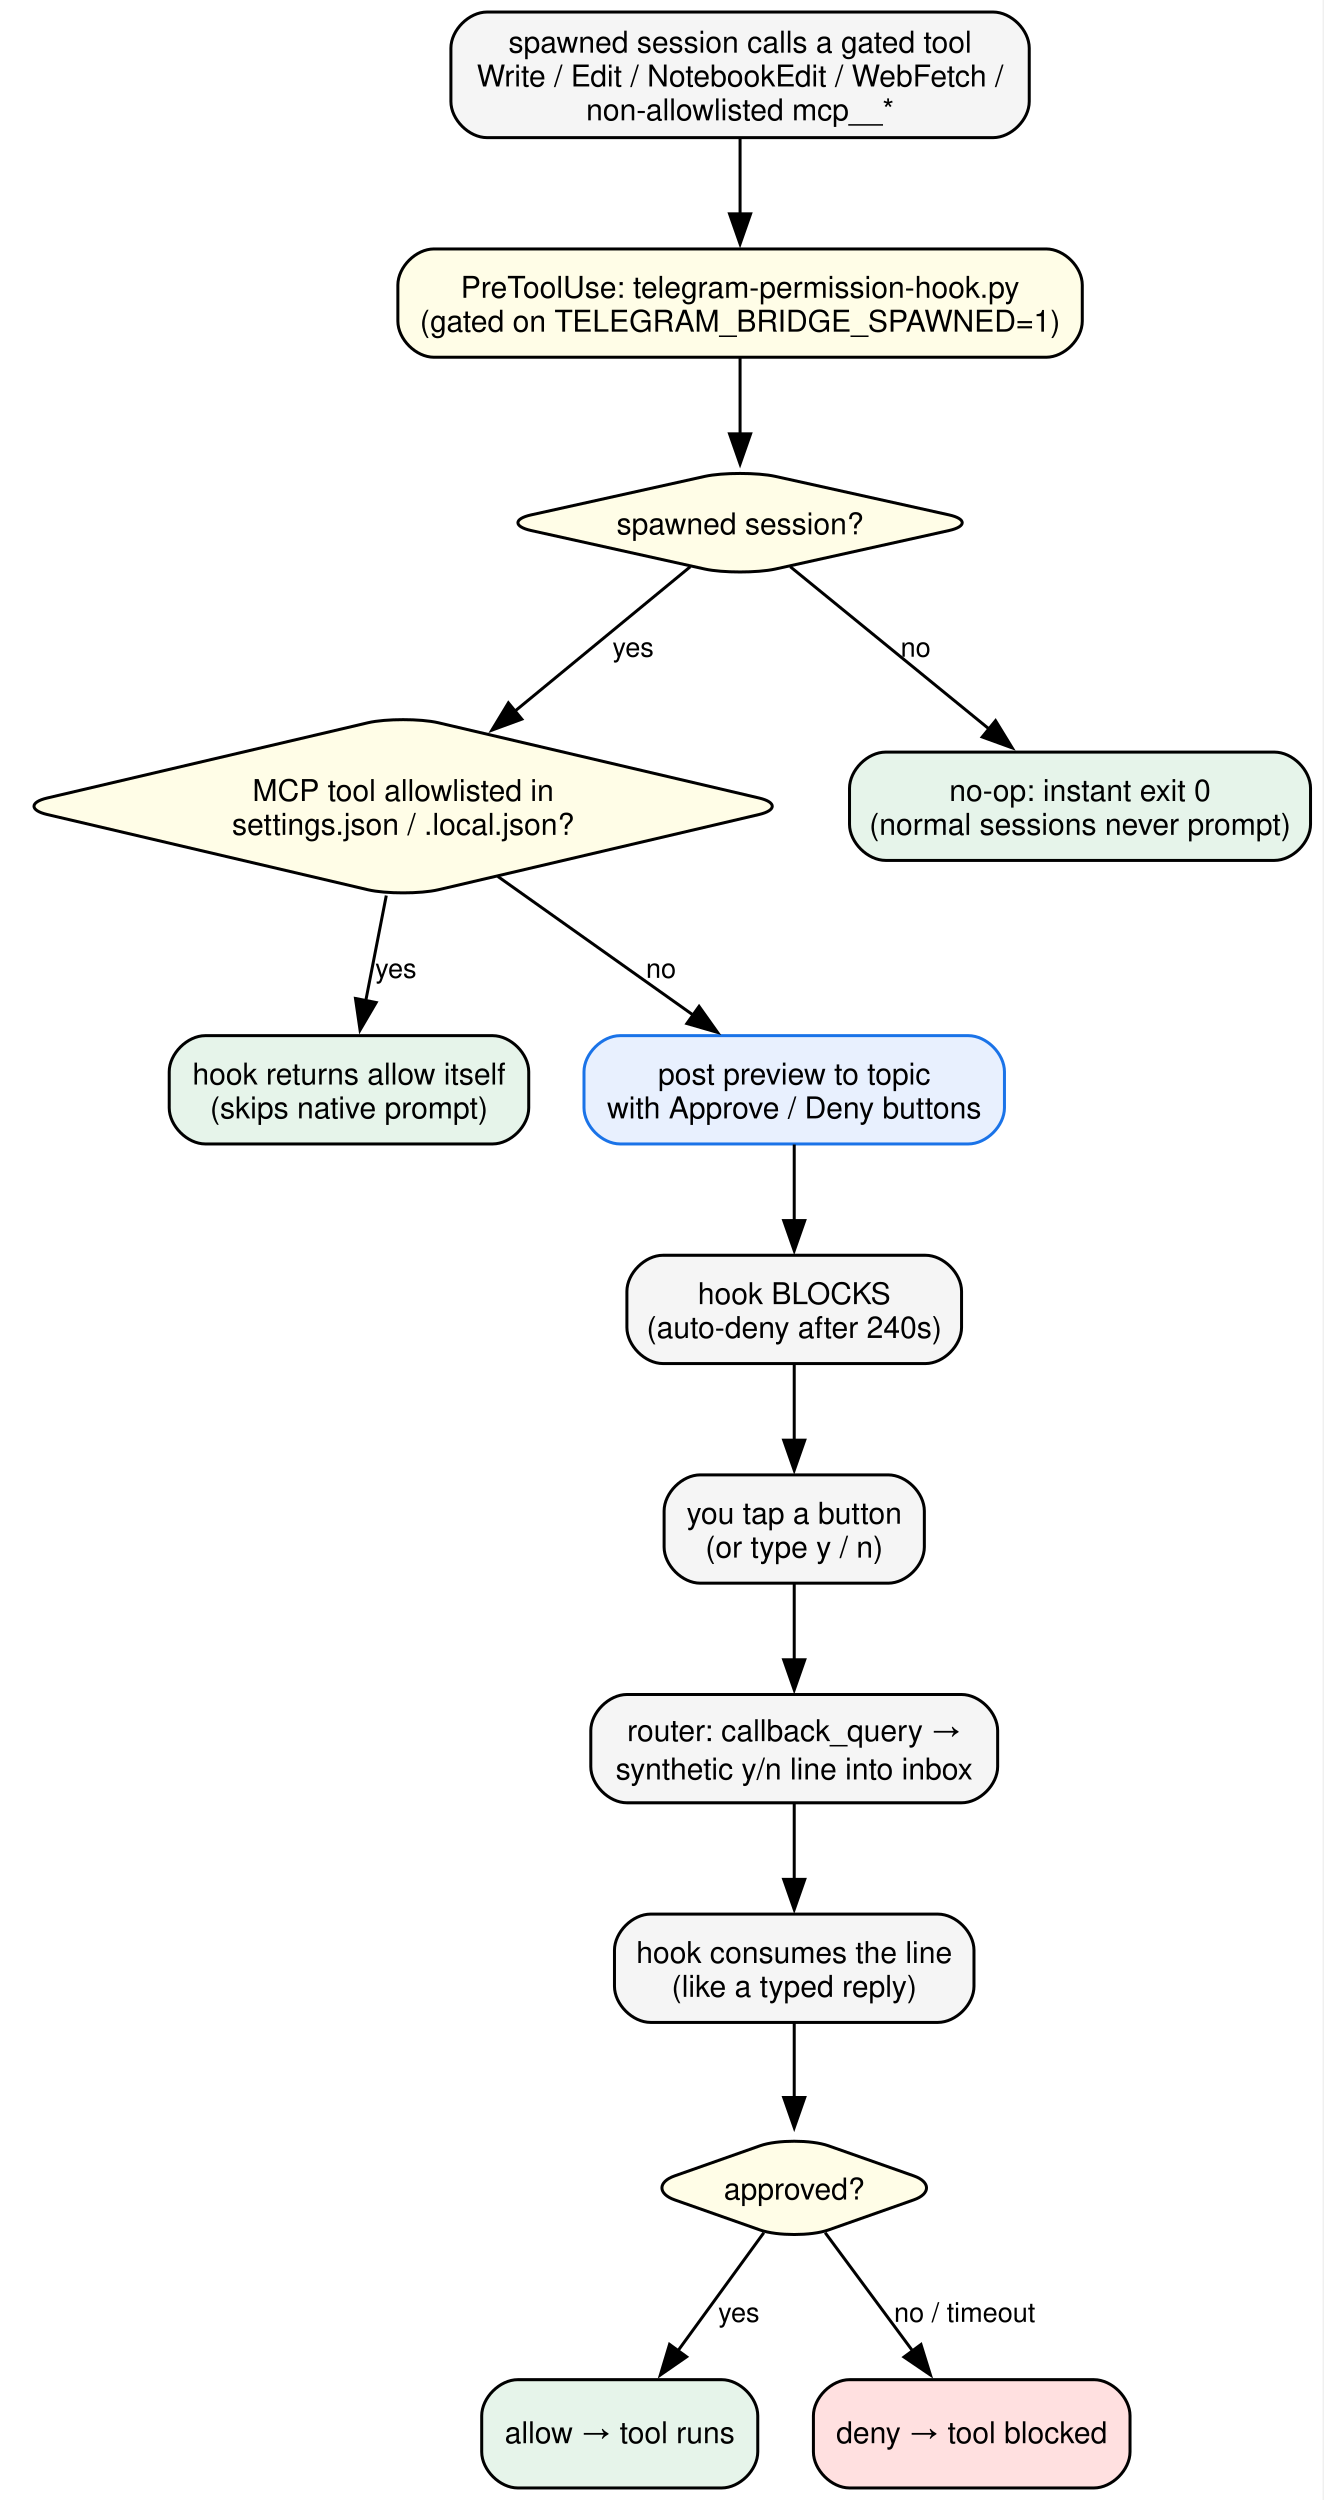
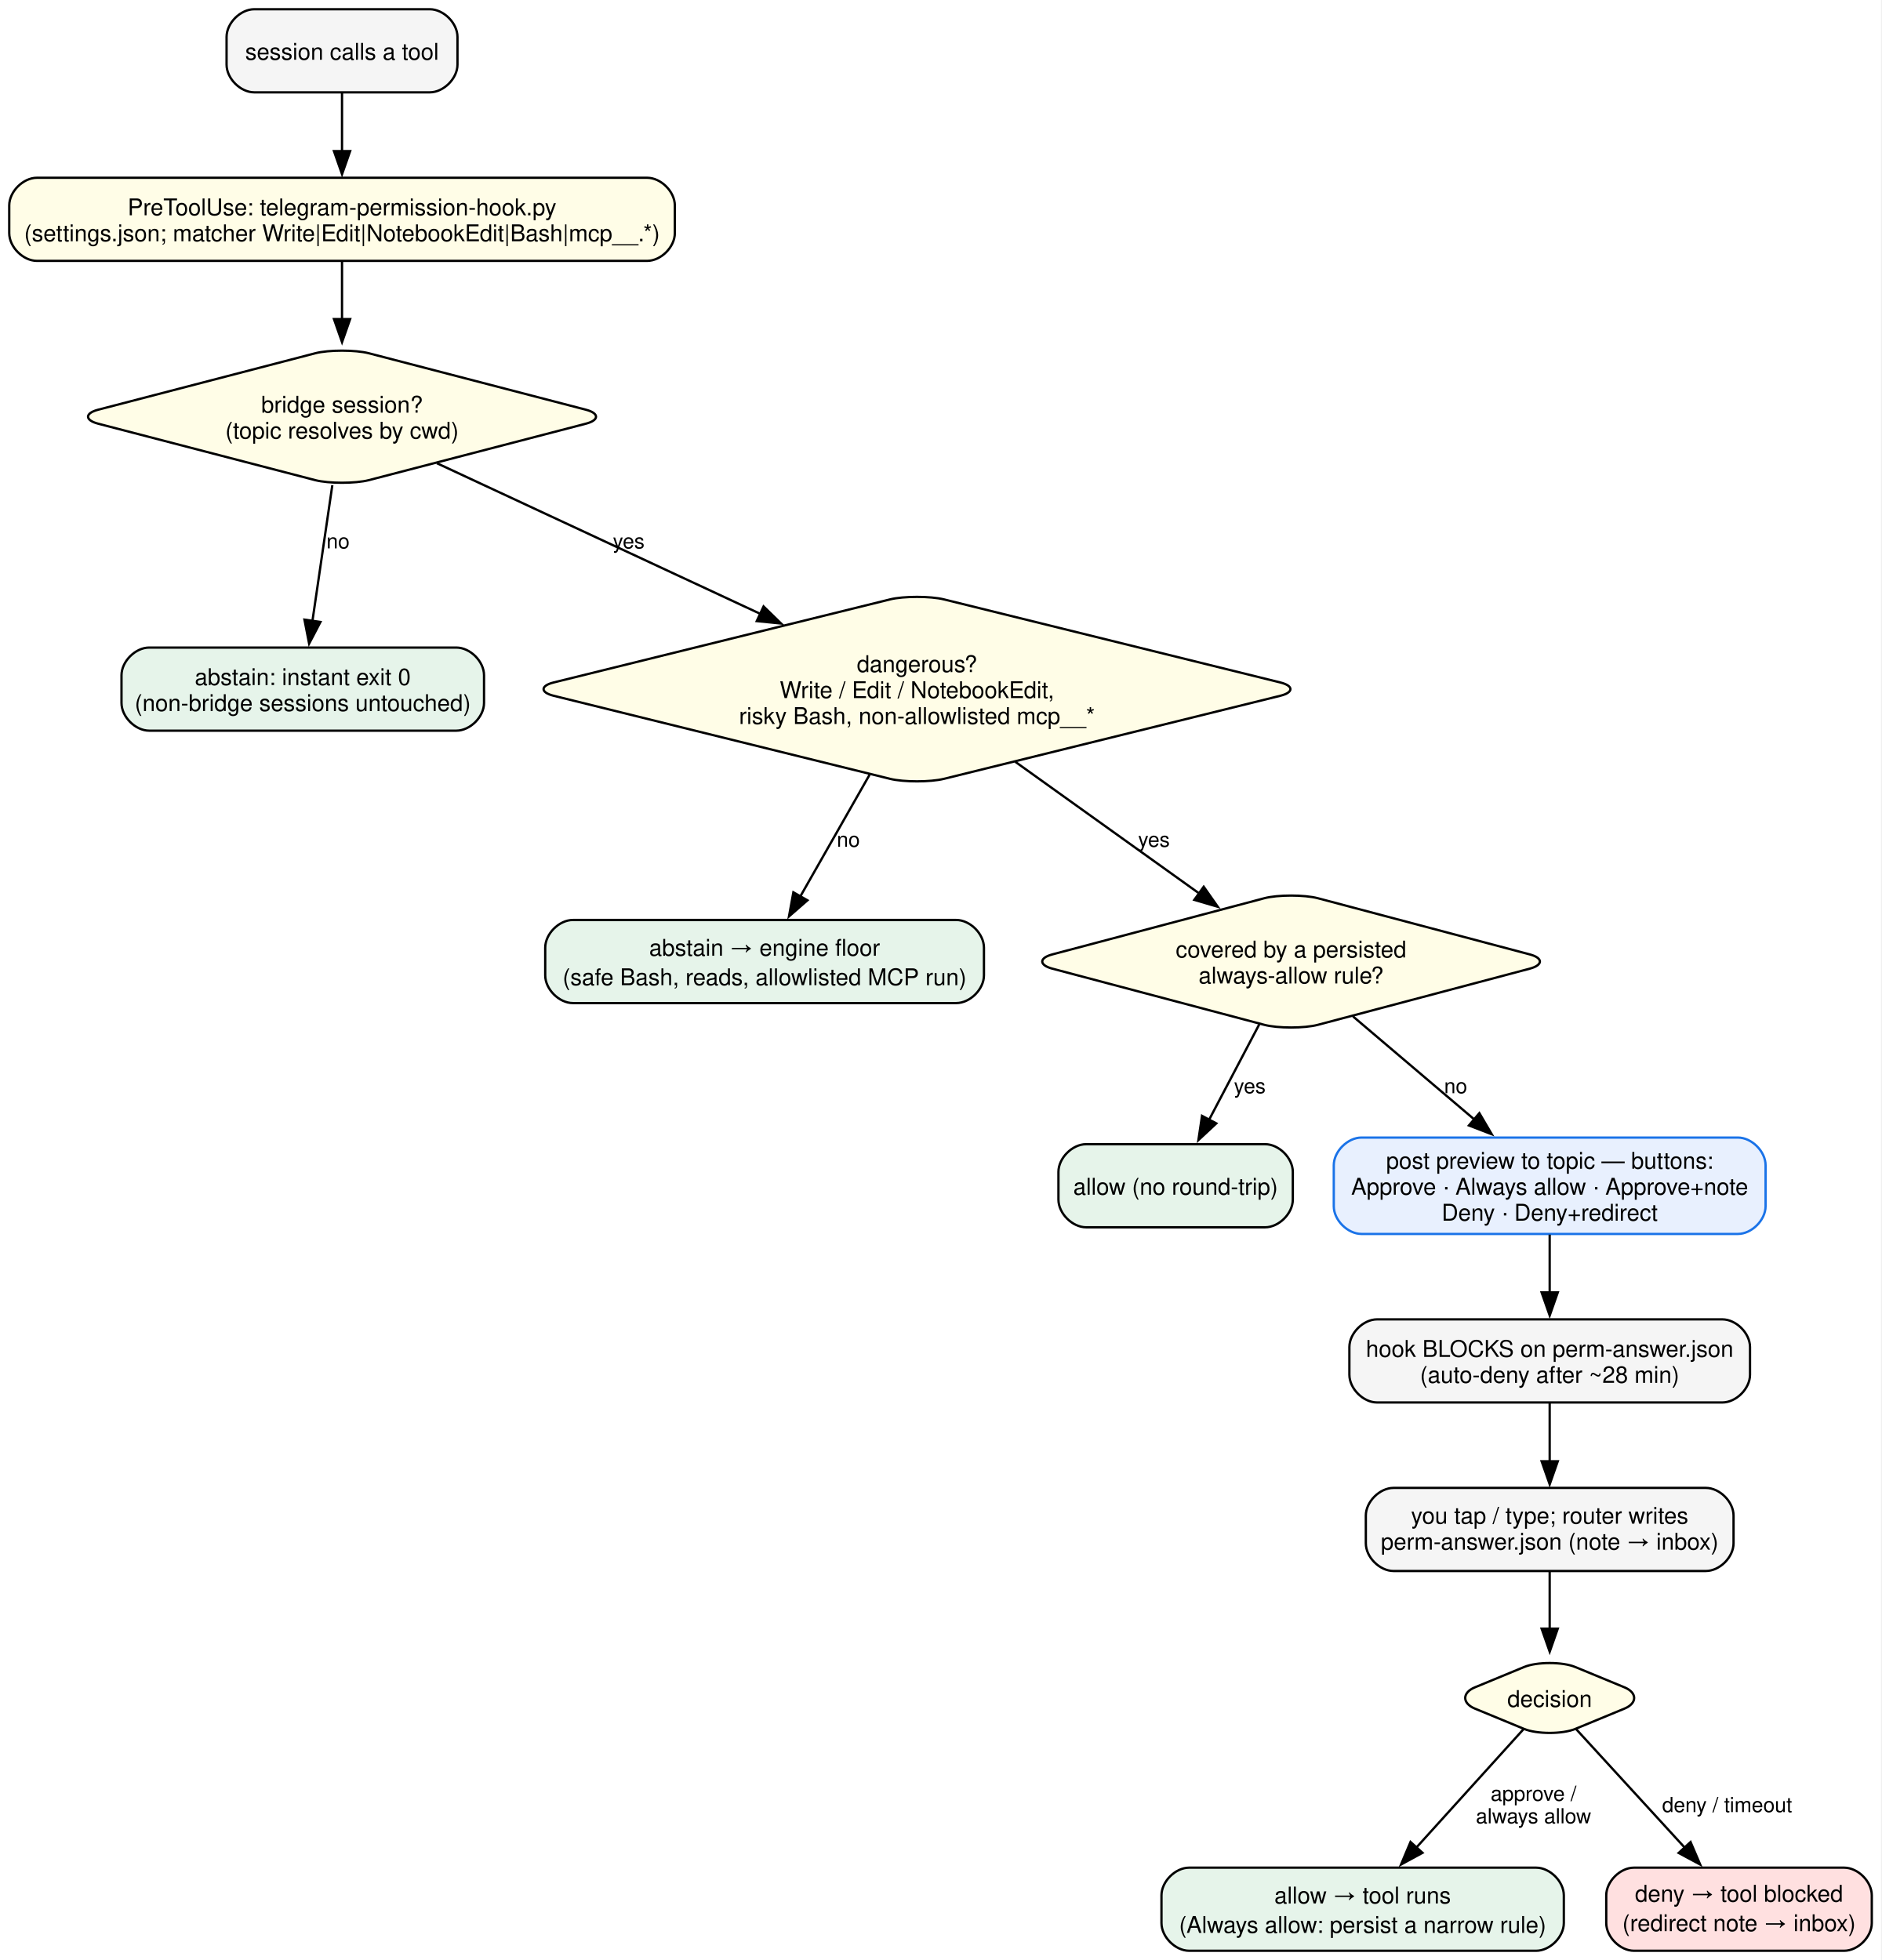
- <svg xmlns="http://www.w3.org/2000/svg" width="440pt" height="831pt" viewBox="0.00 0.00 440.00 831.00">
-   <g id="graph0" class="graph" transform="scale(1 1) rotate(0) translate(4 827)">
-     <polygon fill="white" stroke="none" points="-4,4 -4,-827 435.62,-827 435.62,4 -4,4" />
+ <svg xmlns="http://www.w3.org/2000/svg" width="815pt" height="849pt" viewBox="0.00 0.00 815.00 849.00">
+   <g id="graph0" class="graph" transform="scale(1 1) rotate(0) translate(4 845)">
+     <polygon fill="white" stroke="none" points="-4,4 -4,-845 810.62,-845 810.62,4 -4,4" />
    <g id="node1" class="node">
-       <path fill="#f5f5f5" stroke="black" d="M326.12,-823C326.12,-823 157.88,-823 157.88,-823 151.88,-823 145.88,-817 145.88,-811 145.88,-811 145.88,-793.25 145.88,-793.25 145.88,-787.25 151.88,-781.25 157.88,-781.25 157.88,-781.25 326.12,-781.25 326.12,-781.25 332.12,-781.25 338.12,-787.25 338.12,-793.25 338.12,-793.25 338.12,-811 338.12,-811 338.12,-817 332.12,-823 326.12,-823" />
-       <text xml:space="preserve" text-anchor="middle" x="242" y="-809.5" font-family="Helvetica,sans-Serif" font-size="10.00">spawned session calls a gated tool</text>
-       <text xml:space="preserve" text-anchor="middle" x="242" y="-798.25" font-family="Helvetica,sans-Serif" font-size="10.00">Write / Edit / NotebookEdit / WebFetch /</text>
-       <text xml:space="preserve" text-anchor="middle" x="242" y="-787" font-family="Helvetica,sans-Serif" font-size="10.00">non-allowlisted mcp__*</text>
+       <path fill="#f5f5f5" stroke="black" d="M182.12,-841C182.12,-841 106.12,-841 106.12,-841 100.12,-841 94.12,-835 94.12,-829 94.12,-829 94.12,-817 94.12,-817 94.12,-811 100.12,-805 106.12,-805 106.12,-805 182.12,-805 182.12,-805 188.12,-805 194.12,-811 194.12,-817 194.12,-817 194.12,-829 194.12,-829 194.12,-835 188.12,-841 182.12,-841" />
+       <text xml:space="preserve" text-anchor="middle" x="144.12" y="-819.12" font-family="Helvetica,sans-Serif" font-size="10.00">session calls a tool</text>
    </g>
    <g id="node2" class="node">
-       <path fill="#fffde7" stroke="black" d="M343.75,-744.25C343.75,-744.25 140.25,-744.25 140.25,-744.25 134.25,-744.25 128.25,-738.25 128.25,-732.25 128.25,-732.25 128.25,-720.25 128.25,-720.25 128.25,-714.25 134.25,-708.25 140.25,-708.25 140.25,-708.25 343.75,-708.25 343.75,-708.25 349.75,-708.25 355.75,-714.25 355.75,-720.25 355.75,-720.25 355.75,-732.25 355.75,-732.25 355.75,-738.25 349.75,-744.25 343.75,-744.25" />
-       <text xml:space="preserve" text-anchor="middle" x="242" y="-728" font-family="Helvetica,sans-Serif" font-size="10.00">PreToolUse: telegram-permission-hook.py</text>
-       <text xml:space="preserve" text-anchor="middle" x="242" y="-716.75" font-family="Helvetica,sans-Serif" font-size="10.00">(gated on TELEGRAM_BRIDGE_SPAWNED=1)</text>
+       <path fill="#fffde7" stroke="black" d="M276.25,-768C276.25,-768 12,-768 12,-768 6,-768 0,-762 0,-756 0,-756 0,-744 0,-744 0,-738 6,-732 12,-732 12,-732 276.25,-732 276.25,-732 282.25,-732 288.25,-738 288.25,-744 288.25,-744 288.25,-756 288.25,-756 288.25,-762 282.25,-768 276.25,-768" />
+       <text xml:space="preserve" text-anchor="middle" x="144.12" y="-751.75" font-family="Helvetica,sans-Serif" font-size="10.00">PreToolUse: telegram-permission-hook.py</text>
+       <text xml:space="preserve" text-anchor="middle" x="144.12" y="-740.5" font-family="Helvetica,sans-Serif" font-size="10.00">(settings.json; matcher Write|Edit|NotebookEdit|Bash|mcp__.*)</text>
    </g>
    <g id="edge1" class="edge">
-       <path fill="none" stroke="black" d="M242,-780.94C242,-773.16 242,-764.12 242,-755.7" />
-       <polygon fill="black" stroke="black" points="245.5,-755.92 242,-745.92 238.5,-755.92 245.5,-755.92" />
+       <path fill="none" stroke="black" d="M144.12,-804.81C144.12,-797.23 144.12,-788.1 144.12,-779.54" />
+       <polygon fill="black" stroke="black" points="147.63,-779.54 144.13,-769.54 140.63,-779.54 147.63,-779.54" />
    </g>
    <g id="node3" class="node">
-       <path fill="#fffde7" stroke="black" d="M230.28,-668.65C230.28,-668.65 172.55,-655.85 172.55,-655.85 166.69,-654.55 166.69,-651.95 172.55,-650.65 172.55,-650.65 230.28,-637.85 230.28,-637.85 236.14,-636.55 247.86,-636.55 253.72,-637.85 253.72,-637.85 311.45,-650.65 311.45,-650.65 317.31,-651.95 317.31,-654.55 311.45,-655.85 311.45,-655.85 253.72,-668.65 253.72,-668.65 247.86,-669.95 236.14,-669.95 230.28,-668.65" />
-       <text xml:space="preserve" text-anchor="middle" x="242" y="-649.38" font-family="Helvetica,sans-Serif" font-size="10.00">spawned session?</text>
+       <path fill="#fffde7" stroke="black" d="M132.51,-691.98C132.51,-691.98 38.49,-667.52 38.49,-667.52 32.68,-666.01 32.68,-662.99 38.49,-661.48 38.49,-661.48 132.51,-637.02 132.51,-637.02 138.32,-635.51 149.93,-635.51 155.74,-637.02 155.74,-637.02 249.76,-661.48 249.76,-661.48 255.57,-662.99 255.57,-666.01 249.76,-667.52 249.76,-667.52 155.74,-691.98 155.74,-691.98 149.93,-693.49 138.32,-693.49 132.51,-691.98" />
+       <text xml:space="preserve" text-anchor="middle" x="144.12" y="-666.25" font-family="Helvetica,sans-Serif" font-size="10.00">bridge session?</text>
+       <text xml:space="preserve" text-anchor="middle" x="144.12" y="-655" font-family="Helvetica,sans-Serif" font-size="10.00">(topic resolves by cwd)</text>
    </g>
    <g id="edge2" class="edge">
-       <path fill="none" stroke="black" d="M242,-708.06C242,-700.48 242,-691.35 242,-682.79" />
-       <polygon fill="black" stroke="black" points="245.5,-682.79 242,-672.79 238.5,-682.79 245.5,-682.79" />
+       <path fill="none" stroke="black" d="M144.12,-731.7C144.12,-724.39 144.12,-715.54 144.12,-706.72" />
+       <polygon fill="black" stroke="black" points="147.63,-706.79 144.13,-696.79 140.63,-706.79 147.63,-706.79" />
    </g>
    <g id="node4" class="node">
-       <path fill="#fffde7" stroke="black" d="M118.32,-586.76C118.32,-586.76 11.68,-561.74 11.68,-561.74 5.84,-560.37 5.84,-557.63 11.68,-556.26 11.68,-556.26 118.32,-531.24 118.32,-531.24 124.16,-529.87 135.84,-529.87 141.68,-531.24 141.68,-531.24 248.32,-556.26 248.32,-556.26 254.16,-557.63 254.16,-560.37 248.32,-561.74 248.32,-561.74 141.68,-586.76 141.68,-586.76 135.84,-588.13 124.16,-588.13 118.32,-586.76" />
-       <text xml:space="preserve" text-anchor="middle" x="130" y="-560.75" font-family="Helvetica,sans-Serif" font-size="10.00">MCP tool allowlisted in</text>
-       <text xml:space="preserve" text-anchor="middle" x="130" y="-549.5" font-family="Helvetica,sans-Serif" font-size="10.00">settings.json / .local.json?</text>
+       <path fill="#e6f4ea" stroke="black" d="M193.62,-564.5C193.62,-564.5 60.62,-564.5 60.62,-564.5 54.62,-564.5 48.62,-558.5 48.62,-552.5 48.62,-552.5 48.62,-540.5 48.62,-540.5 48.62,-534.5 54.62,-528.5 60.62,-528.5 60.62,-528.5 193.62,-528.5 193.62,-528.5 199.62,-528.5 205.62,-534.5 205.62,-540.5 205.62,-540.5 205.62,-552.5 205.62,-552.5 205.62,-558.5 199.62,-564.5 193.62,-564.5" />
+       <text xml:space="preserve" text-anchor="middle" x="127.12" y="-548.25" font-family="Helvetica,sans-Serif" font-size="10.00">abstain: instant exit 0</text>
+       <text xml:space="preserve" text-anchor="middle" x="127.12" y="-537" font-family="Helvetica,sans-Serif" font-size="10.00">(non-bridge sessions untouched)</text>
+     </g>
+     <g id="edge3" class="edge">
+       <path fill="none" stroke="black" d="M139.92,-634.83C137.29,-616.86 133.91,-593.8 131.29,-575.89" />
+       <polygon fill="black" stroke="black" points="134.78,-575.59 129.87,-566.2 127.85,-576.6 134.78,-575.59" />
+       <text xml:space="preserve" text-anchor="middle" x="142.4" y="-607.45" font-family="Helvetica,sans-Serif" font-size="9.00">no</text>
+     </g>
+     <g id="node5" class="node">
+       <path fill="#fffde7" stroke="black" d="M381.48,-585.37C381.48,-585.37 235.77,-549.38 235.77,-549.38 229.95,-547.94 229.95,-545.06 235.77,-543.62 235.77,-543.62 381.48,-507.63 381.48,-507.63 387.3,-506.19 398.95,-506.19 404.77,-507.63 404.77,-507.63 550.48,-543.62 550.48,-543.62 556.3,-545.06 556.3,-547.94 550.48,-549.38 550.48,-549.38 404.77,-585.37 404.77,-585.37 398.95,-586.81 387.3,-586.81 381.48,-585.37" />
+       <text xml:space="preserve" text-anchor="middle" x="393.12" y="-553.88" font-family="Helvetica,sans-Serif" font-size="10.00">dangerous?</text>
+       <text xml:space="preserve" text-anchor="middle" x="393.12" y="-542.62" font-family="Helvetica,sans-Serif" font-size="10.00">Write / Edit / NotebookEdit,</text>
+       <text xml:space="preserve" text-anchor="middle" x="393.12" y="-531.38" font-family="Helvetica,sans-Serif" font-size="10.00">risky Bash, non-allowlisted mcp__*</text>
    </g>
    <g id="edge4" class="edge">
-       <path fill="none" stroke="black" d="M225.47,-638.64C210.17,-626.03 186.87,-606.84 167.11,-590.57" />
-       <polygon fill="black" stroke="black" points="169.44,-587.95 159.5,-584.3 164.99,-593.36 169.44,-587.95" />
-       <text xml:space="preserve" text-anchor="middle" x="206.45" y="-608.7" font-family="Helvetica,sans-Serif" font-size="9.00">yes</text>
-     </g>
-     <g id="node5" class="node">
-       <path fill="#e6f4ea" stroke="black" d="M419.62,-577C419.62,-577 290.38,-577 290.38,-577 284.38,-577 278.38,-571 278.38,-565 278.38,-565 278.38,-553 278.38,-553 278.38,-547 284.38,-541 290.38,-541 290.38,-541 419.62,-541 419.62,-541 425.62,-541 431.62,-547 431.62,-553 431.62,-553 431.62,-565 431.62,-565 431.62,-571 425.62,-577 419.62,-577" />
-       <text xml:space="preserve" text-anchor="middle" x="355" y="-560.75" font-family="Helvetica,sans-Serif" font-size="10.00">no-op: instant exit 0</text>
-       <text xml:space="preserve" text-anchor="middle" x="355" y="-549.5" font-family="Helvetica,sans-Serif" font-size="10.00">(normal sessions never prompt)</text>
-     </g>
-     <g id="edge3" class="edge">
-       <path fill="none" stroke="black" d="M258.67,-638.64C276.08,-624.43 303.74,-601.85 324.97,-584.52" />
-       <polygon fill="black" stroke="black" points="326.92,-587.45 332.45,-578.41 322.49,-582.02 326.92,-587.45" />
-       <text xml:space="preserve" text-anchor="middle" x="300.36" y="-608.7" font-family="Helvetica,sans-Serif" font-size="9.00">no</text>
+       <path fill="none" stroke="black" d="M185.24,-644.34C223.3,-626.61 280.6,-599.92 325.41,-579.04" />
+       <polygon fill="black" stroke="black" points="326.68,-582.31 334.27,-574.92 323.73,-575.97 326.68,-582.31" />
+       <text xml:space="preserve" text-anchor="middle" x="268.28" y="-607.45" font-family="Helvetica,sans-Serif" font-size="9.00">yes</text>
    </g>
    <g id="node6" class="node">
-       <path fill="#e6f4ea" stroke="black" d="M159.75,-482.75C159.75,-482.75 64.25,-482.75 64.25,-482.75 58.25,-482.75 52.25,-476.75 52.25,-470.75 52.25,-470.75 52.25,-458.75 52.25,-458.75 52.25,-452.75 58.25,-446.75 64.25,-446.75 64.25,-446.75 159.75,-446.75 159.75,-446.75 165.75,-446.75 171.75,-452.75 171.75,-458.75 171.75,-458.75 171.75,-470.75 171.75,-470.75 171.75,-476.75 165.75,-482.75 159.75,-482.75" />
-       <text xml:space="preserve" text-anchor="middle" x="112" y="-466.5" font-family="Helvetica,sans-Serif" font-size="10.00">hook returns allow itself</text>
-       <text xml:space="preserve" text-anchor="middle" x="112" y="-455.25" font-family="Helvetica,sans-Serif" font-size="10.00">(skips native prompt)</text>
+       <path fill="#e6f4ea" stroke="black" d="M410.12,-446.5C410.12,-446.5 244.12,-446.5 244.12,-446.5 238.12,-446.5 232.12,-440.5 232.12,-434.5 232.12,-434.5 232.12,-422.5 232.12,-422.5 232.12,-416.5 238.12,-410.5 244.12,-410.5 244.12,-410.5 410.12,-410.5 410.12,-410.5 416.12,-410.5 422.12,-416.5 422.12,-422.5 422.12,-422.5 422.12,-434.5 422.12,-434.5 422.12,-440.5 416.12,-446.5 410.12,-446.5" />
+       <text xml:space="preserve" text-anchor="middle" x="327.12" y="-431" font-family="Helvetica,sans-Serif" font-size="10.00">abstain → engine floor</text>
+       <text xml:space="preserve" text-anchor="middle" x="327.12" y="-418.25" font-family="Helvetica,sans-Serif" font-size="10.00">(safe Bash, reads, allowlisted MCP run)</text>
    </g>
    <g id="edge5" class="edge">
-       <path fill="none" stroke="black" d="M124.4,-529.32C122.24,-518.21 119.76,-505.52 117.59,-494.41" />
-       <polygon fill="black" stroke="black" points="121.03,-493.76 115.68,-484.62 114.16,-495.1 121.03,-493.76" />
-       <text xml:space="preserve" text-anchor="middle" x="127.59" y="-501.95" font-family="Helvetica,sans-Serif" font-size="9.00">yes</text>
+       <path fill="none" stroke="black" d="M372.6,-509.43C362.86,-492.3 351.41,-472.18 342.43,-456.41" />
+       <polygon fill="black" stroke="black" points="345.67,-455.02 337.69,-448.06 339.59,-458.48 345.67,-455.02" />
+       <text xml:space="preserve" text-anchor="middle" x="363.4" y="-478.2" font-family="Helvetica,sans-Serif" font-size="9.00">no</text>
    </g>
    <g id="node7" class="node">
-       <path fill="#e8f0fe" stroke="#1a73e8" d="M317.88,-482.75C317.88,-482.75 202.12,-482.75 202.12,-482.75 196.12,-482.75 190.12,-476.75 190.12,-470.75 190.12,-470.75 190.12,-458.75 190.12,-458.75 190.12,-452.75 196.12,-446.75 202.12,-446.75 202.12,-446.75 317.88,-446.75 317.88,-446.75 323.88,-446.75 329.88,-452.75 329.88,-458.75 329.88,-458.75 329.88,-470.75 329.88,-470.75 329.88,-476.75 323.88,-482.75 317.88,-482.75" />
-       <text xml:space="preserve" text-anchor="middle" x="260" y="-466.5" font-family="Helvetica,sans-Serif" font-size="10.00">post preview to topic</text>
-       <text xml:space="preserve" text-anchor="middle" x="260" y="-455.25" font-family="Helvetica,sans-Serif" font-size="10.00">with Approve / Deny buttons</text>
+       <path fill="#fffde7" stroke="black" d="M543.53,-455.92C543.53,-455.92 451.72,-431.58 451.72,-431.58 445.92,-430.04 445.92,-426.96 451.72,-425.42 451.72,-425.42 543.53,-401.08 543.53,-401.08 549.33,-399.54 560.92,-399.54 566.72,-401.08 566.72,-401.08 658.53,-425.42 658.53,-425.42 664.33,-426.96 664.33,-430.04 658.53,-431.58 658.53,-431.58 566.72,-455.92 566.72,-455.92 560.92,-457.46 549.33,-457.46 543.53,-455.92" />
+       <text xml:space="preserve" text-anchor="middle" x="555.12" y="-430.25" font-family="Helvetica,sans-Serif" font-size="10.00">covered by a persisted</text>
+       <text xml:space="preserve" text-anchor="middle" x="555.12" y="-419" font-family="Helvetica,sans-Serif" font-size="10.00">always-allow rule?</text>
    </g>
    <g id="edge6" class="edge">
-       <path fill="none" stroke="black" d="M161.47,-535.67C181.1,-521.74 206.35,-503.82 226.38,-489.61" />
-       <polygon fill="black" stroke="black" points="228.37,-492.48 234.5,-483.84 224.32,-486.78 228.37,-492.48" />
-       <text xml:space="preserve" text-anchor="middle" x="215.72" y="-501.95" font-family="Helvetica,sans-Serif" font-size="9.00">no</text>
+       <path fill="none" stroke="black" d="M435.69,-515.02C460.35,-497.36 491.2,-475.27 515.37,-457.97" />
+       <polygon fill="black" stroke="black" points="517.29,-460.9 523.38,-452.23 513.21,-455.21 517.29,-460.9" />
+       <text xml:space="preserve" text-anchor="middle" x="495.76" y="-478.2" font-family="Helvetica,sans-Serif" font-size="9.00">yes</text>
    </g>
    <g id="node8" class="node">
-       <path fill="#f5f5f5" stroke="black" d="M303.62,-409.75C303.62,-409.75 216.38,-409.75 216.38,-409.75 210.38,-409.75 204.38,-403.75 204.38,-397.75 204.38,-397.75 204.38,-385.75 204.38,-385.75 204.38,-379.75 210.38,-373.75 216.38,-373.75 216.38,-373.75 303.62,-373.75 303.62,-373.75 309.62,-373.75 315.62,-379.75 315.62,-385.75 315.62,-385.75 315.62,-397.75 315.62,-397.75 315.62,-403.75 309.62,-409.75 303.62,-409.75" />
-       <text xml:space="preserve" text-anchor="middle" x="260" y="-393.5" font-family="Helvetica,sans-Serif" font-size="10.00">hook BLOCKS</text>
-       <text xml:space="preserve" text-anchor="middle" x="260" y="-382.25" font-family="Helvetica,sans-Serif" font-size="10.00">(auto-deny after 240s)</text>
+       <path fill="#e6f4ea" stroke="black" d="M543.88,-349.38C543.88,-349.38 466.38,-349.38 466.38,-349.38 460.38,-349.38 454.38,-343.38 454.38,-337.38 454.38,-337.38 454.38,-325.38 454.38,-325.38 454.38,-319.38 460.38,-313.38 466.38,-313.38 466.38,-313.38 543.88,-313.38 543.88,-313.38 549.88,-313.38 555.88,-319.38 555.88,-325.38 555.88,-325.38 555.88,-337.38 555.88,-337.38 555.88,-343.38 549.88,-349.38 543.88,-349.38" />
+       <text xml:space="preserve" text-anchor="middle" x="505.12" y="-327.5" font-family="Helvetica,sans-Serif" font-size="10.00">allow (no round-trip)</text>
    </g>
    <g id="edge7" class="edge">
-       <path fill="none" stroke="black" d="M260,-446.56C260,-438.98 260,-429.85 260,-421.29" />
-       <polygon fill="black" stroke="black" points="263.5,-421.29 260,-411.29 256.5,-421.29 263.5,-421.29" />
+       <path fill="none" stroke="black" d="M541.33,-401.25C534.53,-388.32 526.34,-372.74 519.47,-359.67" />
+       <polygon fill="black" stroke="black" points="522.75,-358.39 515,-351.17 516.56,-361.65 522.75,-358.39" />
+       <text xml:space="preserve" text-anchor="middle" x="537.25" y="-371.45" font-family="Helvetica,sans-Serif" font-size="9.00">yes</text>
    </g>
    <g id="node9" class="node">
-       <path fill="#f5f5f5" stroke="black" d="M291.25,-336.75C291.25,-336.75 228.75,-336.75 228.75,-336.75 222.75,-336.75 216.75,-330.75 216.75,-324.75 216.75,-324.75 216.75,-312.75 216.75,-312.75 216.75,-306.75 222.75,-300.75 228.75,-300.75 228.75,-300.75 291.25,-300.75 291.25,-300.75 297.25,-300.75 303.25,-306.75 303.25,-312.75 303.25,-312.75 303.25,-324.75 303.25,-324.75 303.25,-330.75 297.25,-336.75 291.25,-336.75" />
-       <text xml:space="preserve" text-anchor="middle" x="260" y="-320.5" font-family="Helvetica,sans-Serif" font-size="10.00">you tap a button</text>
-       <text xml:space="preserve" text-anchor="middle" x="260" y="-309.25" font-family="Helvetica,sans-Serif" font-size="10.00">(or type y / n)</text>
+       <path fill="#e8f0fe" stroke="#1a73e8" d="M748.62,-352.25C748.62,-352.25 585.62,-352.25 585.62,-352.25 579.62,-352.25 573.62,-346.25 573.62,-340.25 573.62,-340.25 573.62,-322.5 573.62,-322.5 573.62,-316.5 579.62,-310.5 585.62,-310.5 585.62,-310.5 748.62,-310.5 748.62,-310.5 754.62,-310.5 760.62,-316.5 760.62,-322.5 760.62,-322.5 760.62,-340.25 760.62,-340.25 760.62,-346.25 754.62,-352.25 748.62,-352.25" />
+       <text xml:space="preserve" text-anchor="middle" x="667.12" y="-338.75" font-family="Helvetica,sans-Serif" font-size="10.00">post preview to topic — buttons:</text>
+       <text xml:space="preserve" text-anchor="middle" x="667.12" y="-327.5" font-family="Helvetica,sans-Serif" font-size="10.00">Approve · Always allow · Approve+note</text>
+       <text xml:space="preserve" text-anchor="middle" x="667.12" y="-316.25" font-family="Helvetica,sans-Serif" font-size="10.00">Deny · Deny+redirect</text>
    </g>
    <g id="edge8" class="edge">
-       <path fill="none" stroke="black" d="M260,-373.56C260,-365.98 260,-356.85 260,-348.29" />
-       <polygon fill="black" stroke="black" points="263.5,-348.29 260,-338.29 256.5,-348.29 263.5,-348.29" />
+       <path fill="none" stroke="black" d="M581.95,-404.72C597.82,-391.24 618.03,-374.07 634.78,-359.85" />
+       <polygon fill="black" stroke="black" points="636.67,-362.83 642.03,-353.69 632.14,-357.49 636.67,-362.83" />
+       <text xml:space="preserve" text-anchor="middle" x="626.41" y="-371.45" font-family="Helvetica,sans-Serif" font-size="9.00">no</text>
    </g>
    <g id="node10" class="node">
-       <path fill="#f5f5f5" stroke="black" d="M315.62,-263.75C315.62,-263.75 204.38,-263.75 204.38,-263.75 198.38,-263.75 192.38,-257.75 192.38,-251.75 192.38,-251.75 192.38,-239.75 192.38,-239.75 192.38,-233.75 198.38,-227.75 204.38,-227.75 204.38,-227.75 315.62,-227.75 315.62,-227.75 321.62,-227.75 327.62,-233.75 327.62,-239.75 327.62,-239.75 327.62,-251.75 327.62,-251.75 327.62,-257.75 321.62,-263.75 315.62,-263.75" />
-       <text xml:space="preserve" text-anchor="middle" x="260" y="-248.25" font-family="Helvetica,sans-Serif" font-size="10.00">router: callback_query →</text>
-       <text xml:space="preserve" text-anchor="middle" x="260" y="-235.5" font-family="Helvetica,sans-Serif" font-size="10.00">synthetic y/n line into inbox</text>
+       <path fill="#f5f5f5" stroke="black" d="M741.88,-273.5C741.88,-273.5 592.38,-273.5 592.38,-273.5 586.38,-273.5 580.38,-267.5 580.38,-261.5 580.38,-261.5 580.38,-249.5 580.38,-249.5 580.38,-243.5 586.38,-237.5 592.38,-237.5 592.38,-237.5 741.88,-237.5 741.88,-237.5 747.88,-237.5 753.88,-243.5 753.88,-249.5 753.88,-249.5 753.88,-261.5 753.88,-261.5 753.88,-267.5 747.88,-273.5 741.88,-273.5" />
+       <text xml:space="preserve" text-anchor="middle" x="667.12" y="-257.25" font-family="Helvetica,sans-Serif" font-size="10.00">hook BLOCKS on perm-answer.json</text>
+       <text xml:space="preserve" text-anchor="middle" x="667.12" y="-246" font-family="Helvetica,sans-Serif" font-size="10.00">(auto-deny after ~28 min)</text>
    </g>
    <g id="edge9" class="edge">
-       <path fill="none" stroke="black" d="M260,-300.56C260,-292.98 260,-283.85 260,-275.29" />
-       <polygon fill="black" stroke="black" points="263.5,-275.29 260,-265.29 256.5,-275.29 263.5,-275.29" />
+       <path fill="none" stroke="black" d="M667.12,-310.19C667.12,-302.41 667.12,-293.37 667.12,-284.95" />
+       <polygon fill="black" stroke="black" points="670.63,-285.17 667.13,-275.17 663.63,-285.17 670.63,-285.17" />
    </g>
    <g id="node11" class="node">
-       <path fill="#f5f5f5" stroke="black" d="M307.75,-190.75C307.75,-190.75 212.25,-190.75 212.25,-190.75 206.25,-190.75 200.25,-184.75 200.25,-178.75 200.25,-178.75 200.25,-166.75 200.25,-166.75 200.25,-160.75 206.25,-154.75 212.25,-154.75 212.25,-154.75 307.75,-154.75 307.75,-154.75 313.75,-154.75 319.75,-160.75 319.75,-166.75 319.75,-166.75 319.75,-178.75 319.75,-178.75 319.75,-184.75 313.75,-190.75 307.75,-190.75" />
-       <text xml:space="preserve" text-anchor="middle" x="260" y="-174.5" font-family="Helvetica,sans-Serif" font-size="10.00">hook consumes the line</text>
-       <text xml:space="preserve" text-anchor="middle" x="260" y="-163.25" font-family="Helvetica,sans-Serif" font-size="10.00">(like a typed reply)</text>
+       <path fill="#f5f5f5" stroke="black" d="M734.75,-200.5C734.75,-200.5 599.5,-200.5 599.5,-200.5 593.5,-200.5 587.5,-194.5 587.5,-188.5 587.5,-188.5 587.5,-176.5 587.5,-176.5 587.5,-170.5 593.5,-164.5 599.5,-164.5 599.5,-164.5 734.75,-164.5 734.75,-164.5 740.75,-164.5 746.75,-170.5 746.75,-176.5 746.75,-176.5 746.75,-188.5 746.75,-188.5 746.75,-194.5 740.75,-200.5 734.75,-200.5" />
+       <text xml:space="preserve" text-anchor="middle" x="667.12" y="-185" font-family="Helvetica,sans-Serif" font-size="10.00">you tap / type; router writes</text>
+       <text xml:space="preserve" text-anchor="middle" x="667.12" y="-173.75" font-family="Helvetica,sans-Serif" font-size="10.00">perm-answer.json (note → inbox)</text>
    </g>
    <g id="edge10" class="edge">
-       <path fill="none" stroke="black" d="M260,-227.56C260,-219.98 260,-210.85 260,-202.29" />
-       <polygon fill="black" stroke="black" points="263.5,-202.29 260,-192.29 256.5,-202.29 263.5,-202.29" />
+       <path fill="none" stroke="black" d="M667.12,-237.31C667.12,-229.73 667.12,-220.6 667.12,-212.04" />
+       <polygon fill="black" stroke="black" points="670.63,-212.04 667.13,-202.04 663.63,-212.04 670.63,-212.04" />
    </g>
    <g id="node12" class="node">
-       <path fill="#fffde7" stroke="black" d="M248.68,-113.76C248.68,-113.76 220.27,-103.74 220.27,-103.74 214.61,-101.75 214.61,-97.75 220.27,-95.76 220.27,-95.76 248.68,-85.74 248.68,-85.74 254.34,-83.75 265.66,-83.75 271.32,-85.74 271.32,-85.74 299.73,-95.76 299.73,-95.76 305.39,-97.75 305.39,-101.75 299.73,-103.74 299.73,-103.74 271.32,-113.76 271.32,-113.76 265.66,-115.75 254.34,-115.75 248.68,-113.76" />
-       <text xml:space="preserve" text-anchor="middle" x="260" y="-95.88" font-family="Helvetica,sans-Serif" font-size="10.00">approved?</text>
+       <path fill="#fffde7" stroke="black" d="M656.04,-122.91C656.04,-122.91 634.7,-114.09 634.7,-114.09 629.16,-111.79 629.16,-107.21 634.7,-104.91 634.7,-104.91 656.04,-96.09 656.04,-96.09 661.58,-93.79 672.67,-93.79 678.21,-96.09 678.21,-96.09 699.55,-104.91 699.55,-104.91 705.09,-107.21 705.09,-111.79 699.55,-114.09 699.55,-114.09 678.21,-122.91 678.21,-122.91 672.67,-125.21 661.58,-125.21 656.04,-122.91" />
+       <text xml:space="preserve" text-anchor="middle" x="667.12" y="-105.62" font-family="Helvetica,sans-Serif" font-size="10.00">decision</text>
    </g>
    <g id="edge11" class="edge">
-       <path fill="none" stroke="black" d="M260,-154.56C260,-147.09 260,-138.12 260,-129.67" />
-       <polygon fill="black" stroke="black" points="263.5,-129.79 260,-119.79 256.5,-129.79 263.5,-129.79" />
+       <path fill="none" stroke="black" d="M667.12,-164.31C667.12,-156.84 667.12,-147.87 667.12,-139.42" />
+       <polygon fill="black" stroke="black" points="670.63,-139.54 667.13,-129.54 663.63,-139.54 670.63,-139.54" />
    </g>
    <g id="node13" class="node">
-       <path fill="#e6f4ea" stroke="black" d="M235.88,-36C235.88,-36 168.12,-36 168.12,-36 162.12,-36 156.12,-30 156.12,-24 156.12,-24 156.12,-12 156.12,-12 156.12,-6 162.12,0 168.12,0 168.12,0 235.88,0 235.88,0 241.88,0 247.88,-6 247.88,-12 247.88,-12 247.88,-24 247.88,-24 247.88,-30 241.88,-36 235.88,-36" />
-       <text xml:space="preserve" text-anchor="middle" x="202" y="-14.88" font-family="Helvetica,sans-Serif" font-size="10.00">allow → tool runs</text>
+       <path fill="#e6f4ea" stroke="black" d="M661.25,-36C661.25,-36 511,-36 511,-36 505,-36 499,-30 499,-24 499,-24 499,-12 499,-12 499,-6 505,0 511,0 511,0 661.25,0 661.25,0 667.25,0 673.25,-6 673.25,-12 673.25,-12 673.25,-24 673.25,-24 673.25,-30 667.25,-36 661.25,-36" />
+       <text xml:space="preserve" text-anchor="middle" x="586.12" y="-20.5" font-family="Helvetica,sans-Serif" font-size="10.00">allow → tool runs</text>
+       <text xml:space="preserve" text-anchor="middle" x="586.12" y="-7.75" font-family="Helvetica,sans-Serif" font-size="10.00">(Always allow: persist a narrow rule)</text>
    </g>
    <g id="edge12" class="edge">
-       <path fill="none" stroke="black" d="M249.9,-84.86C242.01,-74.01 230.82,-58.63 221.24,-45.45" />
-       <polygon fill="black" stroke="black" points="224.22,-43.6 215.51,-37.57 218.56,-47.72 224.22,-43.6" />
-       <text xml:space="preserve" text-anchor="middle" x="241.6" y="-55.2" font-family="Helvetica,sans-Serif" font-size="9.00">yes</text>
+       <path fill="none" stroke="black" d="M655.86,-96.06C643.87,-82.8 624.55,-61.46 609.28,-44.59" />
+       <polygon fill="black" stroke="black" points="612.05,-42.43 602.75,-37.37 606.86,-47.13 612.05,-42.43" />
+       <text xml:space="preserve" text-anchor="middle" x="660.13" y="-64.95" font-family="Helvetica,sans-Serif" font-size="9.00">approve /</text>
+       <text xml:space="preserve" text-anchor="middle" x="660.13" y="-55.2" font-family="Helvetica,sans-Serif" font-size="9.00">always allow</text>
    </g>
    <g id="node14" class="node">
-       <path fill="#ffe0e0" stroke="black" d="M359.62,-36C359.62,-36 278.38,-36 278.38,-36 272.38,-36 266.38,-30 266.38,-24 266.38,-24 266.38,-12 266.38,-12 266.38,-6 272.38,0 278.38,0 278.38,0 359.62,0 359.62,0 365.62,0 371.62,-6 371.62,-12 371.62,-12 371.62,-24 371.62,-24 371.62,-30 365.62,-36 359.62,-36" />
-       <text xml:space="preserve" text-anchor="middle" x="319" y="-14.88" font-family="Helvetica,sans-Serif" font-size="10.00">deny → tool blocked</text>
+       <path fill="#ffe0e0" stroke="black" d="M794.62,-36C794.62,-36 703.62,-36 703.62,-36 697.62,-36 691.62,-30 691.62,-24 691.62,-24 691.62,-12 691.62,-12 691.62,-6 697.62,0 703.62,0 703.62,0 794.62,0 794.62,0 800.62,0 806.62,-6 806.62,-12 806.62,-12 806.62,-24 806.62,-24 806.62,-30 800.62,-36 794.62,-36" />
+       <text xml:space="preserve" text-anchor="middle" x="749.12" y="-21.25" font-family="Helvetica,sans-Serif" font-size="10.00">deny → tool blocked</text>
+       <text xml:space="preserve" text-anchor="middle" x="749.12" y="-8.5" font-family="Helvetica,sans-Serif" font-size="10.00">(redirect note → inbox)</text>
    </g>
    <g id="edge13" class="edge">
-       <path fill="none" stroke="black" d="M270.28,-84.86C278.3,-74.01 289.68,-58.63 299.43,-45.45" />
-       <polygon fill="black" stroke="black" points="302.13,-47.69 305.27,-37.56 296.5,-43.52 302.13,-47.69" />
-       <text xml:space="preserve" text-anchor="middle" x="316.66" y="-55.2" font-family="Helvetica,sans-Serif" font-size="9.00">no / timeout</text>
+       <path fill="none" stroke="black" d="M678.53,-96.06C690.67,-82.8 710.23,-61.46 725.68,-44.59" />
+       <polygon fill="black" stroke="black" points="728.13,-47.1 732.3,-37.36 722.97,-42.37 728.13,-47.1" />
+       <text xml:space="preserve" text-anchor="middle" x="743.97" y="-60.08" font-family="Helvetica,sans-Serif" font-size="9.00">deny / timeout</text>
    </g>
  </g>
</svg>
